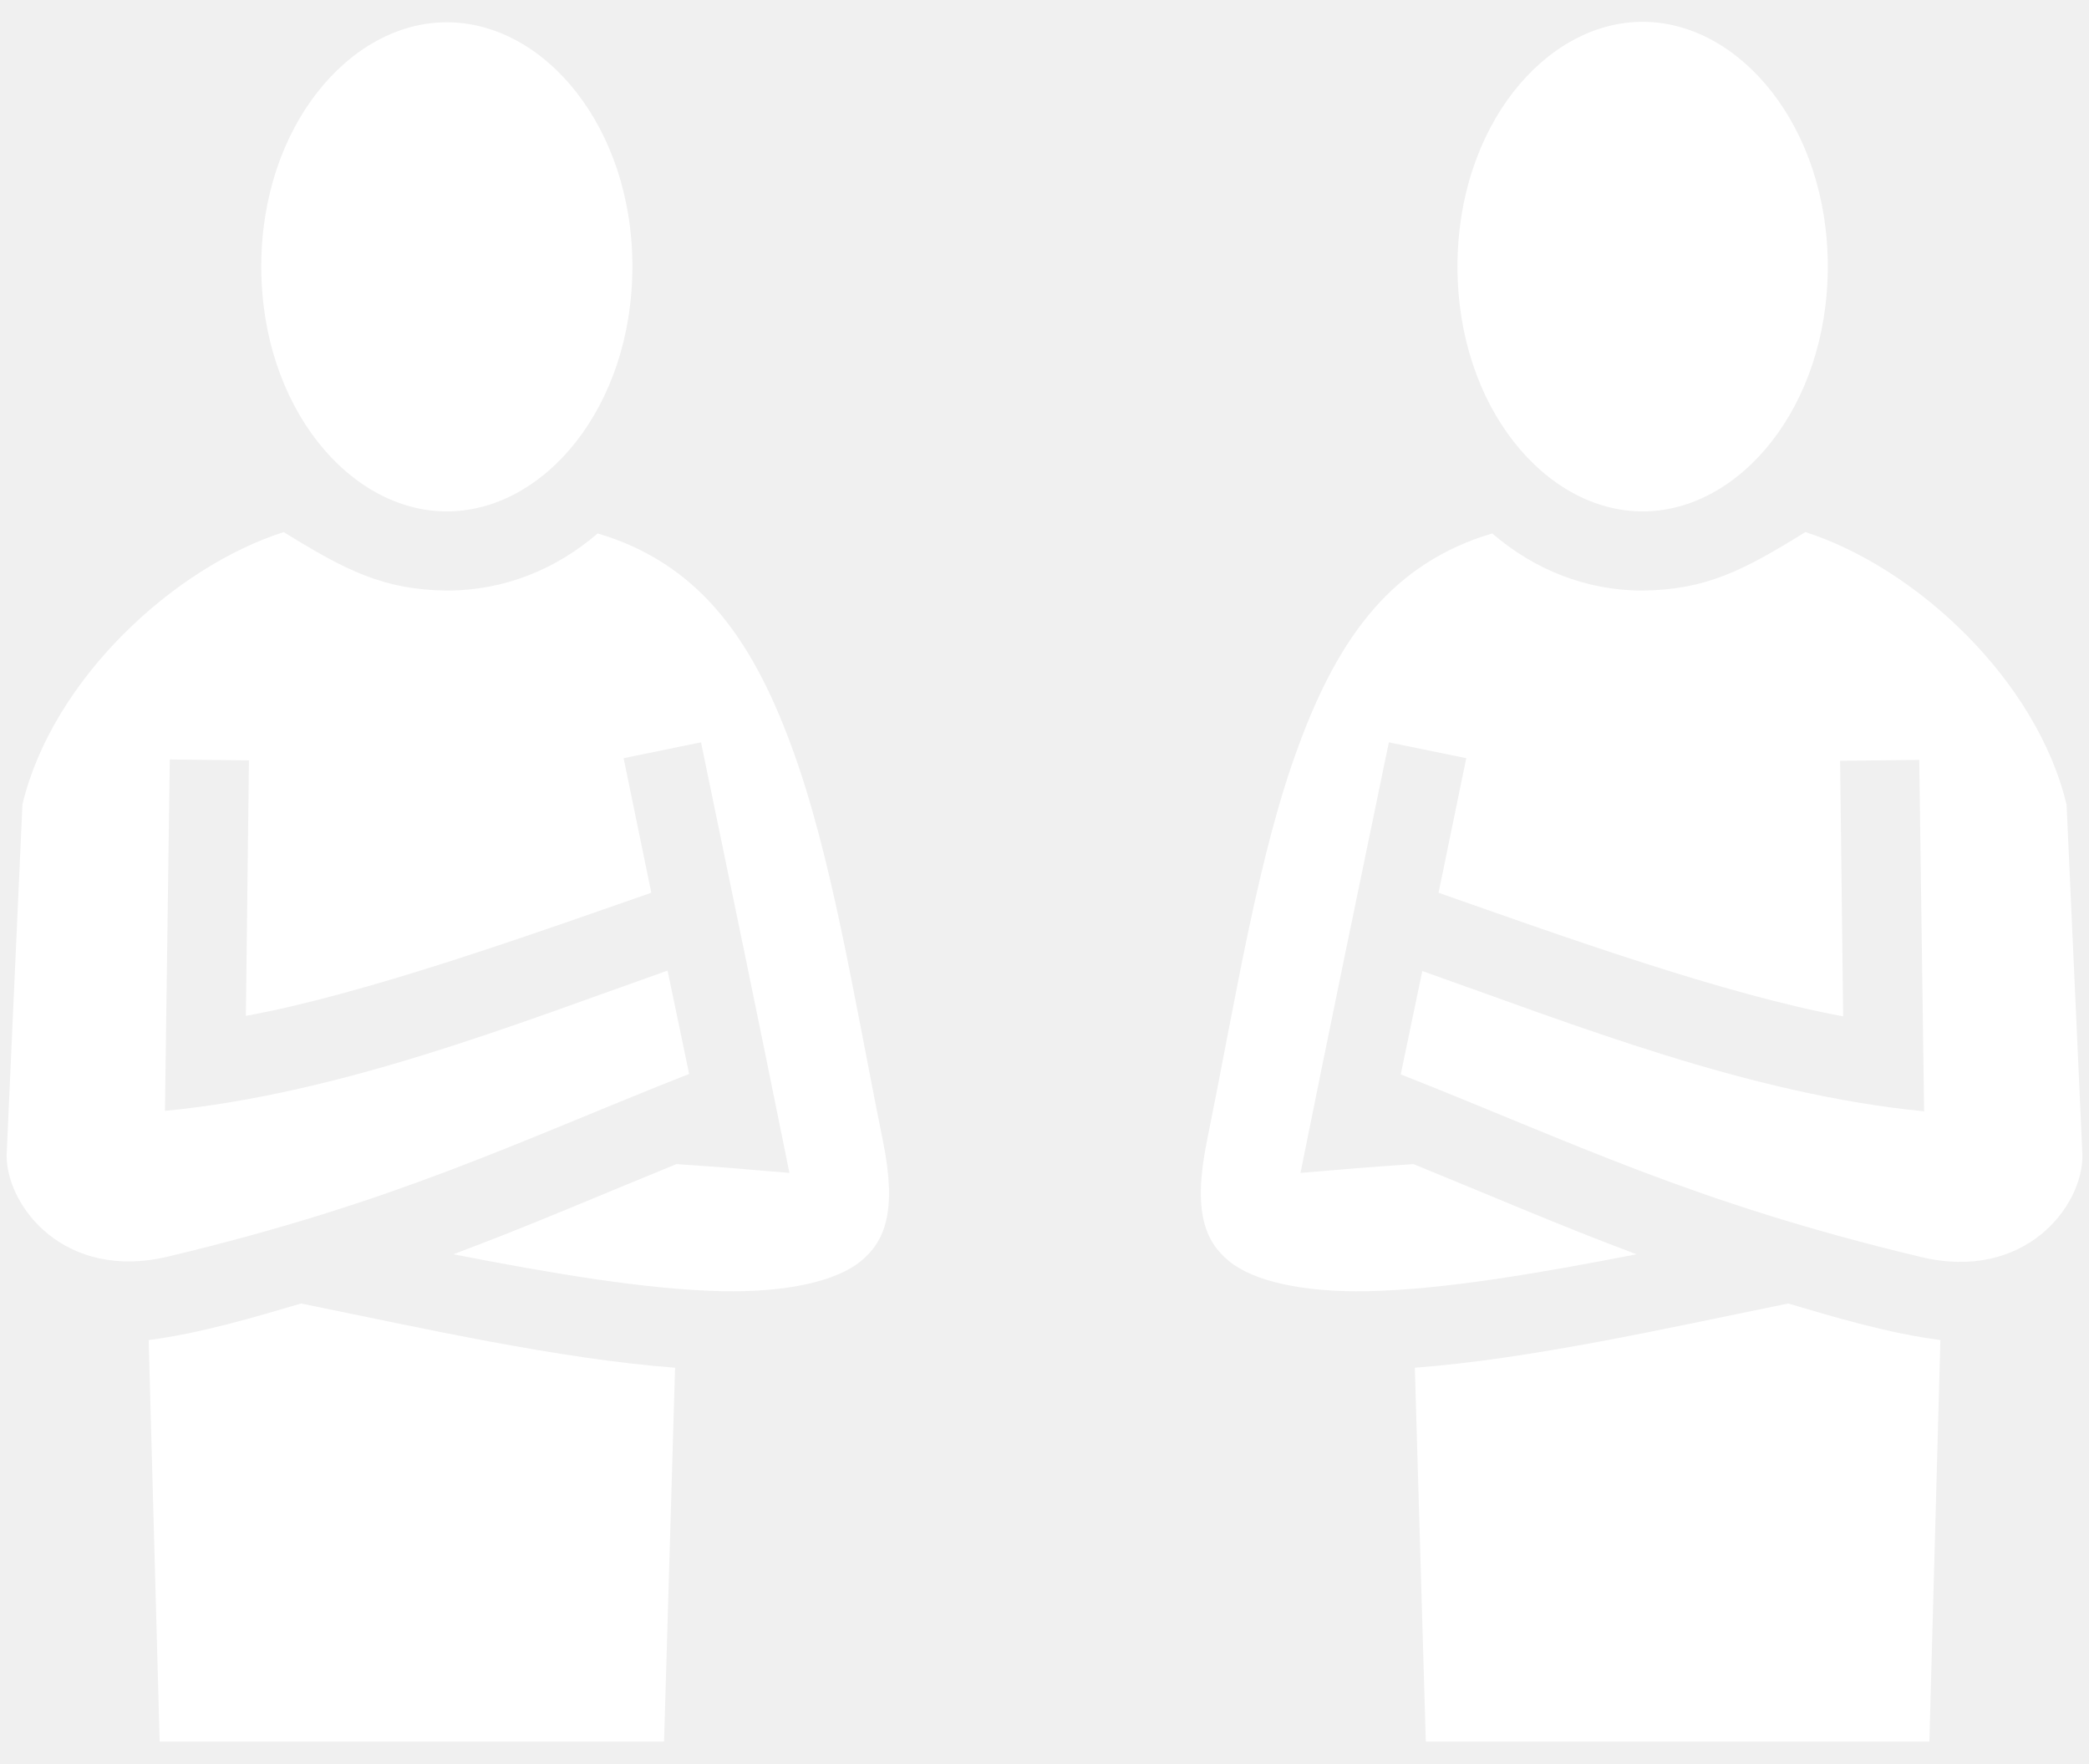
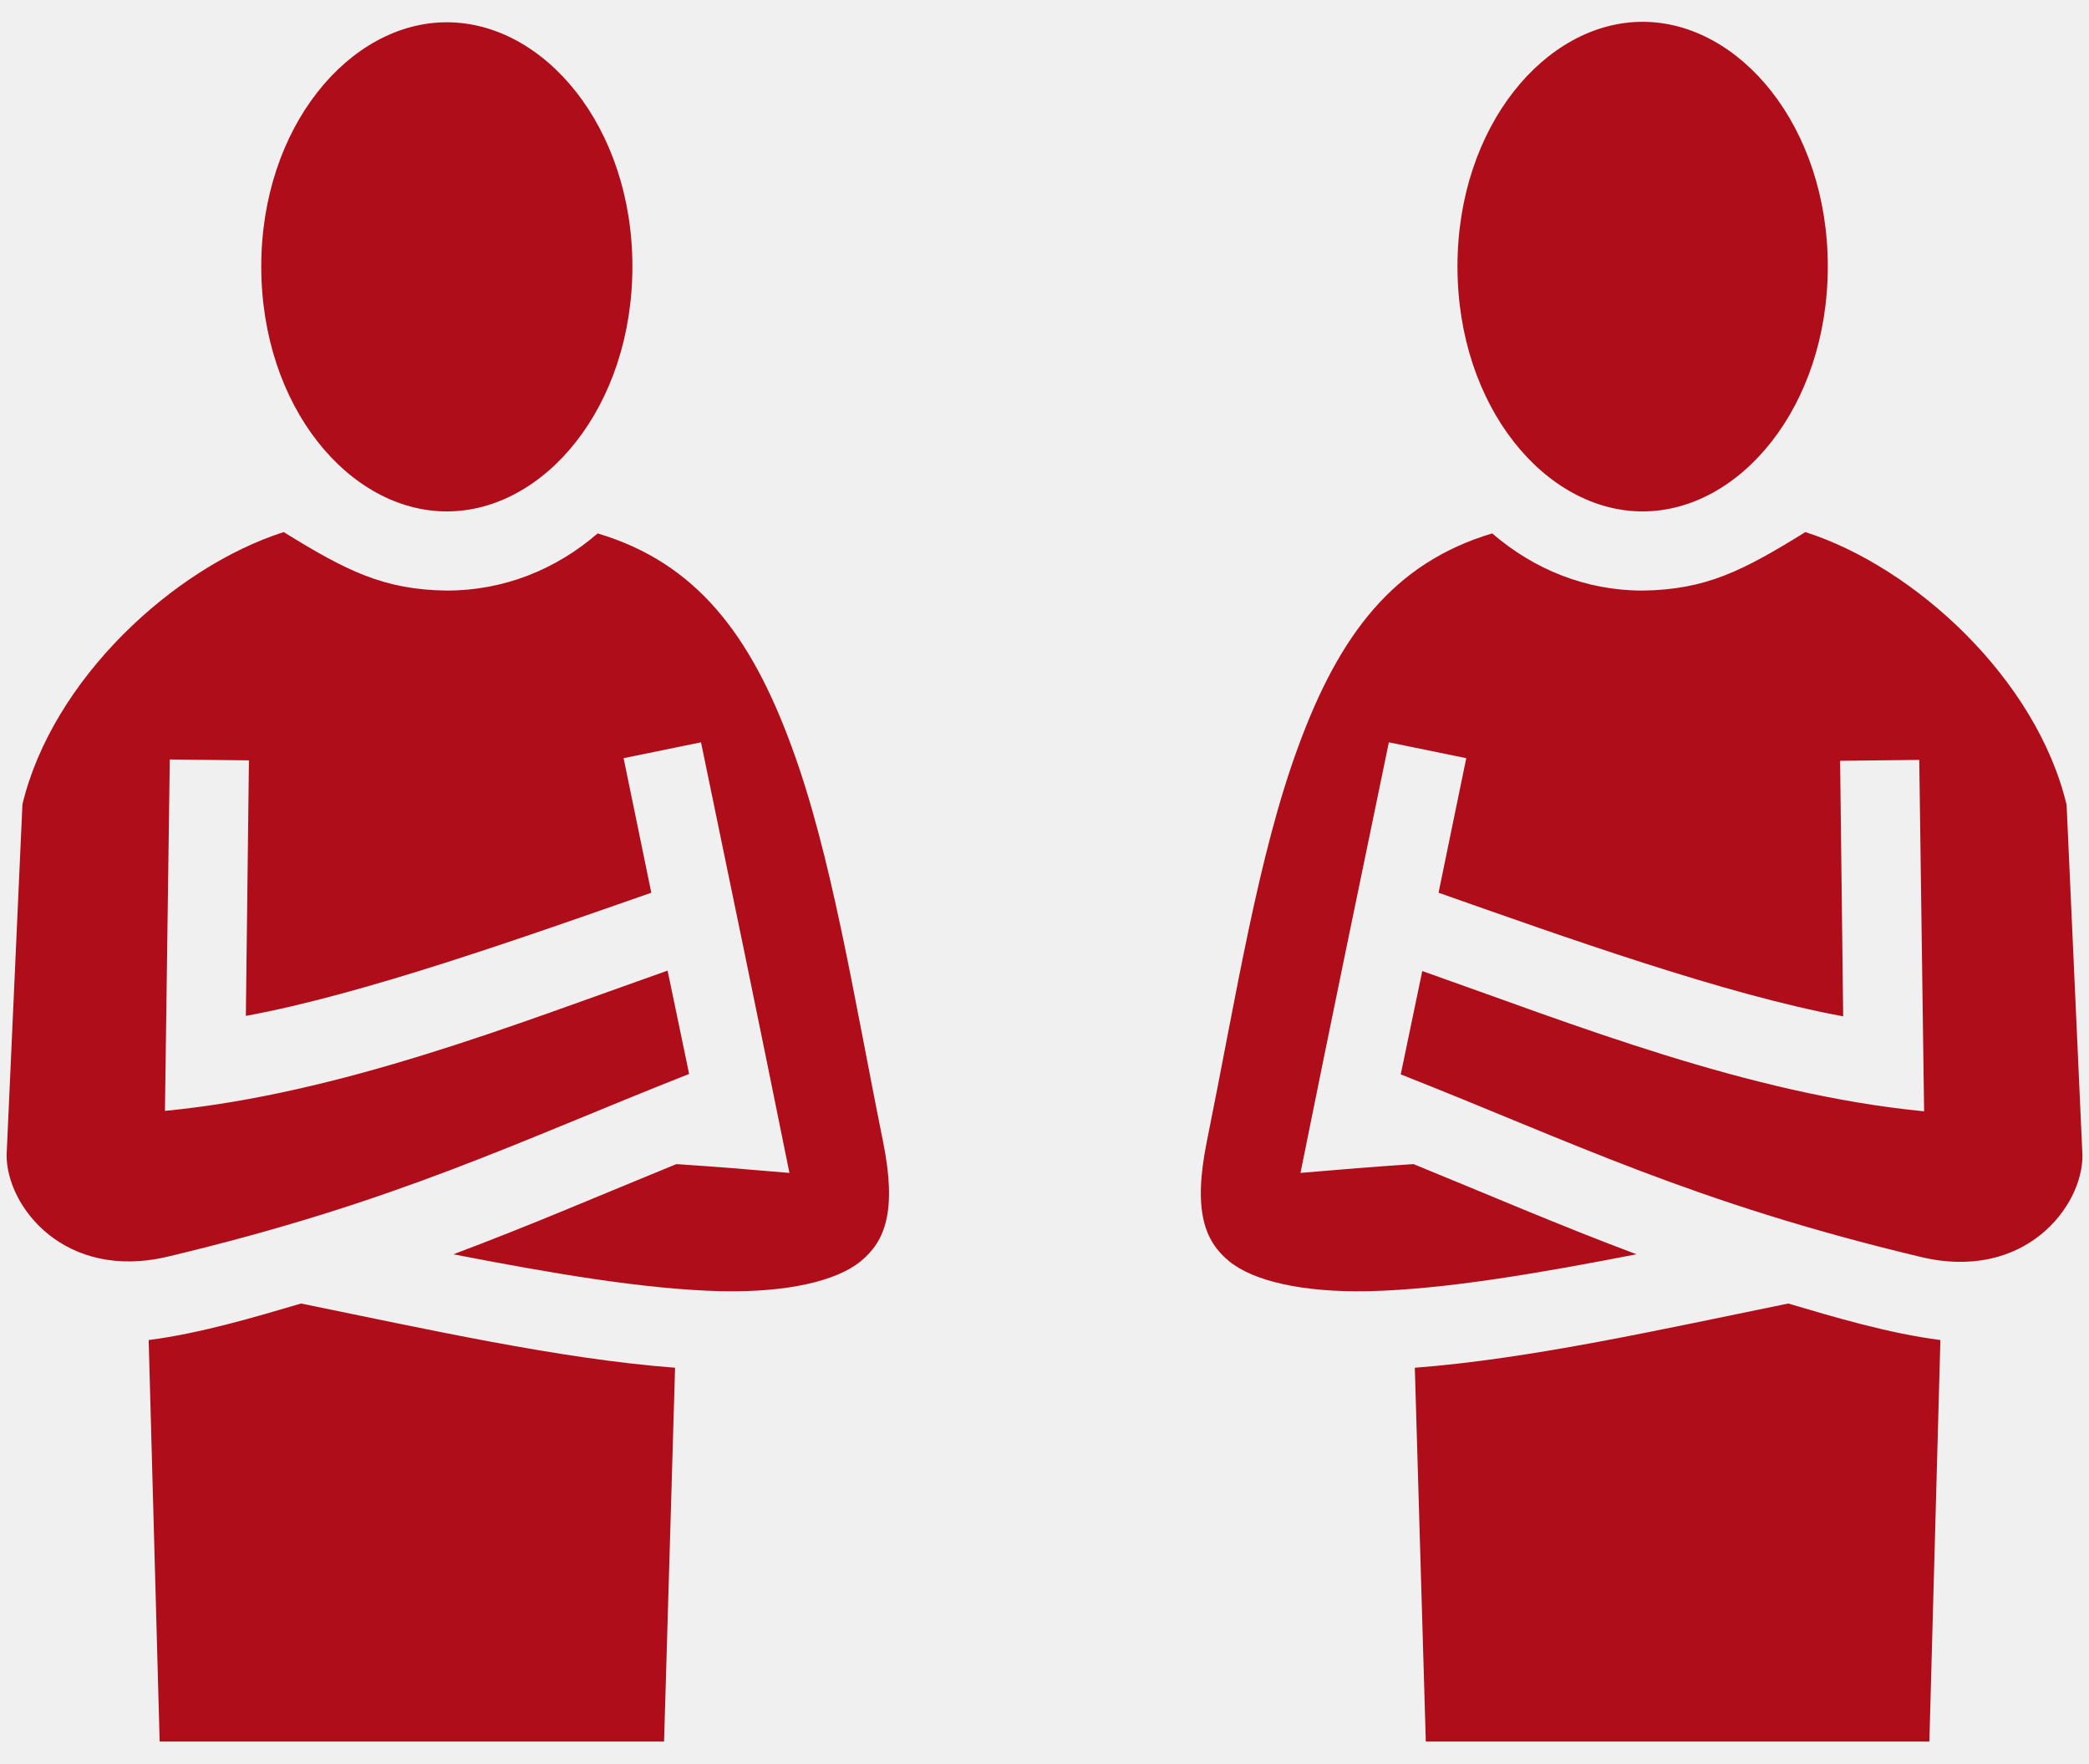
<svg xmlns="http://www.w3.org/2000/svg" width="77" height="65" viewBox="0 0 77 65" fill="none">
-   <path d="M60.547 0.804C56.964 0.804 53.722 4.663 53.722 9.821C53.722 14.992 56.964 18.85 60.547 18.85C64.129 18.85 67.372 14.992 67.372 9.821C67.372 4.663 64.129 0.804 60.547 0.804ZM16.469 0.821C12.88 0.821 9.63 4.679 9.63 9.821C9.63 14.992 12.88 18.85 16.469 18.85C20.068 18.85 23.31 14.992 23.31 9.821C23.31 4.679 20.068 0.821 16.469 0.821ZM10.457 19.612C6.404 20.909 1.93 25.043 0.827 29.647L0.244 42.567C0.228 44.447 2.367 47.236 6.209 46.312C14.637 44.301 19.031 42.097 25.401 39.584L24.607 35.775C18.998 37.752 12.572 40.314 6.08 40.946L6.258 27.993L9.176 28.026L9.062 37.444C13.405 36.65 19.355 34.526 24.007 32.905L22.986 27.945L25.839 27.361C27.006 33.002 27.93 37.444 29.098 43.232C27.59 43.102 26.407 43.005 24.931 42.907C22.111 44.058 19.566 45.161 16.712 46.231C20.295 46.928 23.78 47.528 26.601 47.592C29.017 47.641 30.832 47.219 31.724 46.49C32.615 45.761 33.069 44.658 32.55 42.081C31.464 36.715 30.654 31.495 29.162 27.475C27.671 23.422 25.677 20.747 22.03 19.661C20.49 20.99 18.577 21.768 16.469 21.768C14.135 21.736 12.767 21.039 10.457 19.612ZM66.545 19.612C64.243 21.039 62.881 21.736 60.547 21.768C58.456 21.768 56.543 20.99 55.003 19.661C51.355 20.747 49.361 23.422 47.87 27.475C46.378 31.495 45.568 36.715 44.482 42.081C43.963 44.658 44.417 45.761 45.309 46.49C46.2 47.219 48.016 47.641 50.431 47.592C53.252 47.528 56.737 46.928 60.32 46.231C57.467 45.161 54.922 44.058 52.101 42.907C50.626 43.005 49.442 43.102 47.935 43.232C49.102 37.444 50.026 33.002 51.193 27.361L54.046 27.945L53.025 32.905C57.678 34.542 63.611 36.666 67.939 37.461L67.826 28.042L70.743 28.009L70.922 40.962C64.437 40.33 58.034 37.769 52.425 35.791L51.631 39.6C58.002 42.113 62.379 44.318 70.792 46.328C74.634 47.252 76.774 44.464 76.758 42.583L76.174 29.663C75.072 25.043 70.598 20.909 66.545 19.612ZM11.097 48.046C9.387 48.549 7.377 49.149 5.48 49.392L5.885 64.192H24.477L24.883 50.413C20.603 50.089 15.643 48.97 11.097 48.046ZM65.913 48.046C61.374 48.97 56.429 50.089 52.15 50.413L52.555 64.192H71.116L71.522 49.392C69.625 49.149 67.615 48.549 65.913 48.046Z" fill="white" />
+   <path d="M60.547 0.804C56.964 0.804 53.722 4.663 53.722 9.821C53.722 14.992 56.964 18.85 60.547 18.85C64.129 18.85 67.372 14.992 67.372 9.821C67.372 4.663 64.129 0.804 60.547 0.804ZM16.469 0.821C12.88 0.821 9.63 4.679 9.63 9.821C9.63 14.992 12.88 18.85 16.469 18.85C20.068 18.85 23.31 14.992 23.31 9.821C23.31 4.679 20.068 0.821 16.469 0.821ZM10.457 19.612C6.404 20.909 1.93 25.043 0.827 29.647L0.244 42.567C0.228 44.447 2.367 47.236 6.209 46.312C14.637 44.301 19.031 42.097 25.401 39.584L24.607 35.775C18.998 37.752 12.572 40.314 6.08 40.946L6.258 27.993L9.176 28.026L9.062 37.444C13.405 36.65 19.355 34.526 24.007 32.905L22.986 27.945L25.839 27.361C27.006 33.002 27.93 37.444 29.098 43.232C27.59 43.102 26.407 43.005 24.931 42.907C22.111 44.058 19.566 45.161 16.712 46.231C20.295 46.928 23.78 47.528 26.601 47.592C29.017 47.641 30.832 47.219 31.724 46.49C32.615 45.761 33.069 44.658 32.55 42.081C31.464 36.715 30.654 31.495 29.162 27.475C27.671 23.422 25.677 20.747 22.03 19.661C20.49 20.99 18.577 21.768 16.469 21.768C14.135 21.736 12.767 21.039 10.457 19.612ZM66.545 19.612C64.243 21.039 62.881 21.736 60.547 21.768C58.456 21.768 56.543 20.99 55.003 19.661C51.355 20.747 49.361 23.422 47.87 27.475C46.378 31.495 45.568 36.715 44.482 42.081C43.963 44.658 44.417 45.761 45.309 46.49C46.2 47.219 48.016 47.641 50.431 47.592C53.252 47.528 56.737 46.928 60.32 46.231C57.467 45.161 54.922 44.058 52.101 42.907C50.626 43.005 49.442 43.102 47.935 43.232C49.102 37.444 50.026 33.002 51.193 27.361L54.046 27.945L53.025 32.905C57.678 34.542 63.611 36.666 67.939 37.461L67.826 28.042L70.743 28.009L70.922 40.962C64.437 40.33 58.034 37.769 52.425 35.791L51.631 39.6C58.002 42.113 62.379 44.318 70.792 46.328C74.634 47.252 76.774 44.464 76.758 42.583L76.174 29.663C75.072 25.043 70.598 20.909 66.545 19.612ZM11.097 48.046C9.387 48.549 7.377 49.149 5.48 49.392L5.885 64.192H24.477L24.883 50.413C20.603 50.089 15.643 48.97 11.097 48.046ZM65.913 48.046C61.374 48.97 56.429 50.089 52.15 50.413L52.555 64.192H71.116L71.522 49.392C69.625 49.149 67.615 48.549 65.913 48.046Z" fill="#AE0D19" />
</svg>
